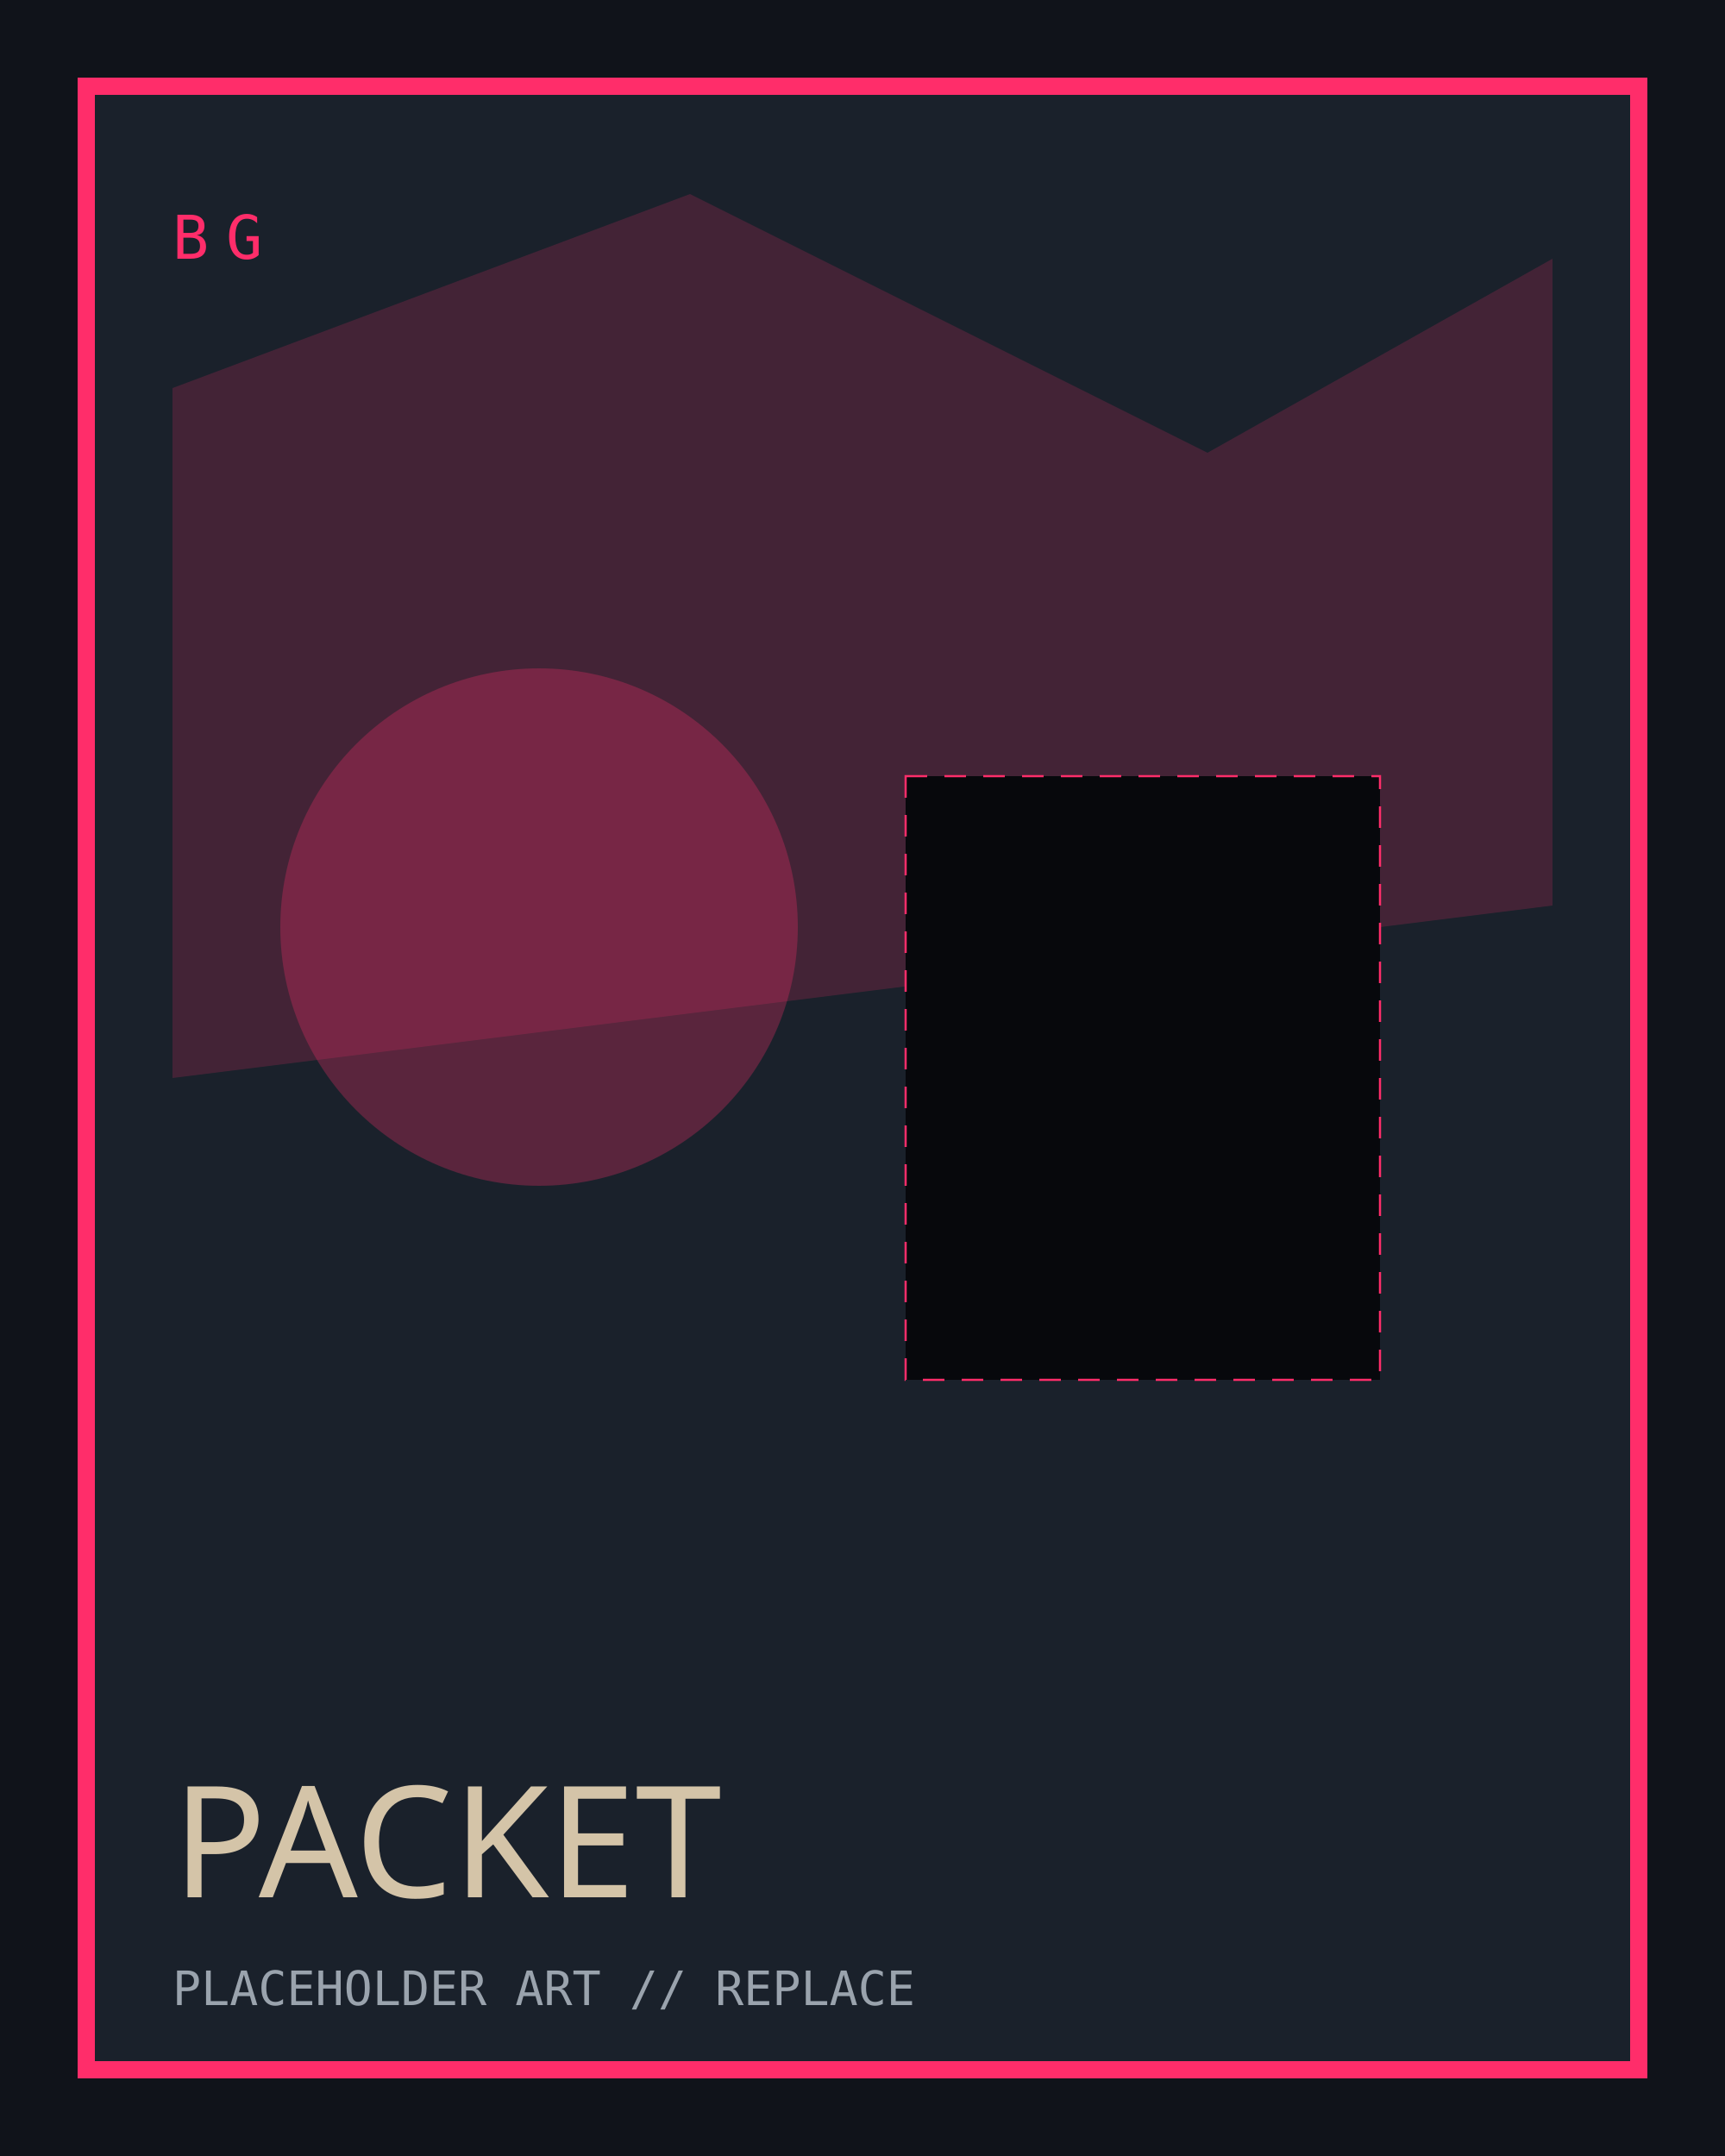
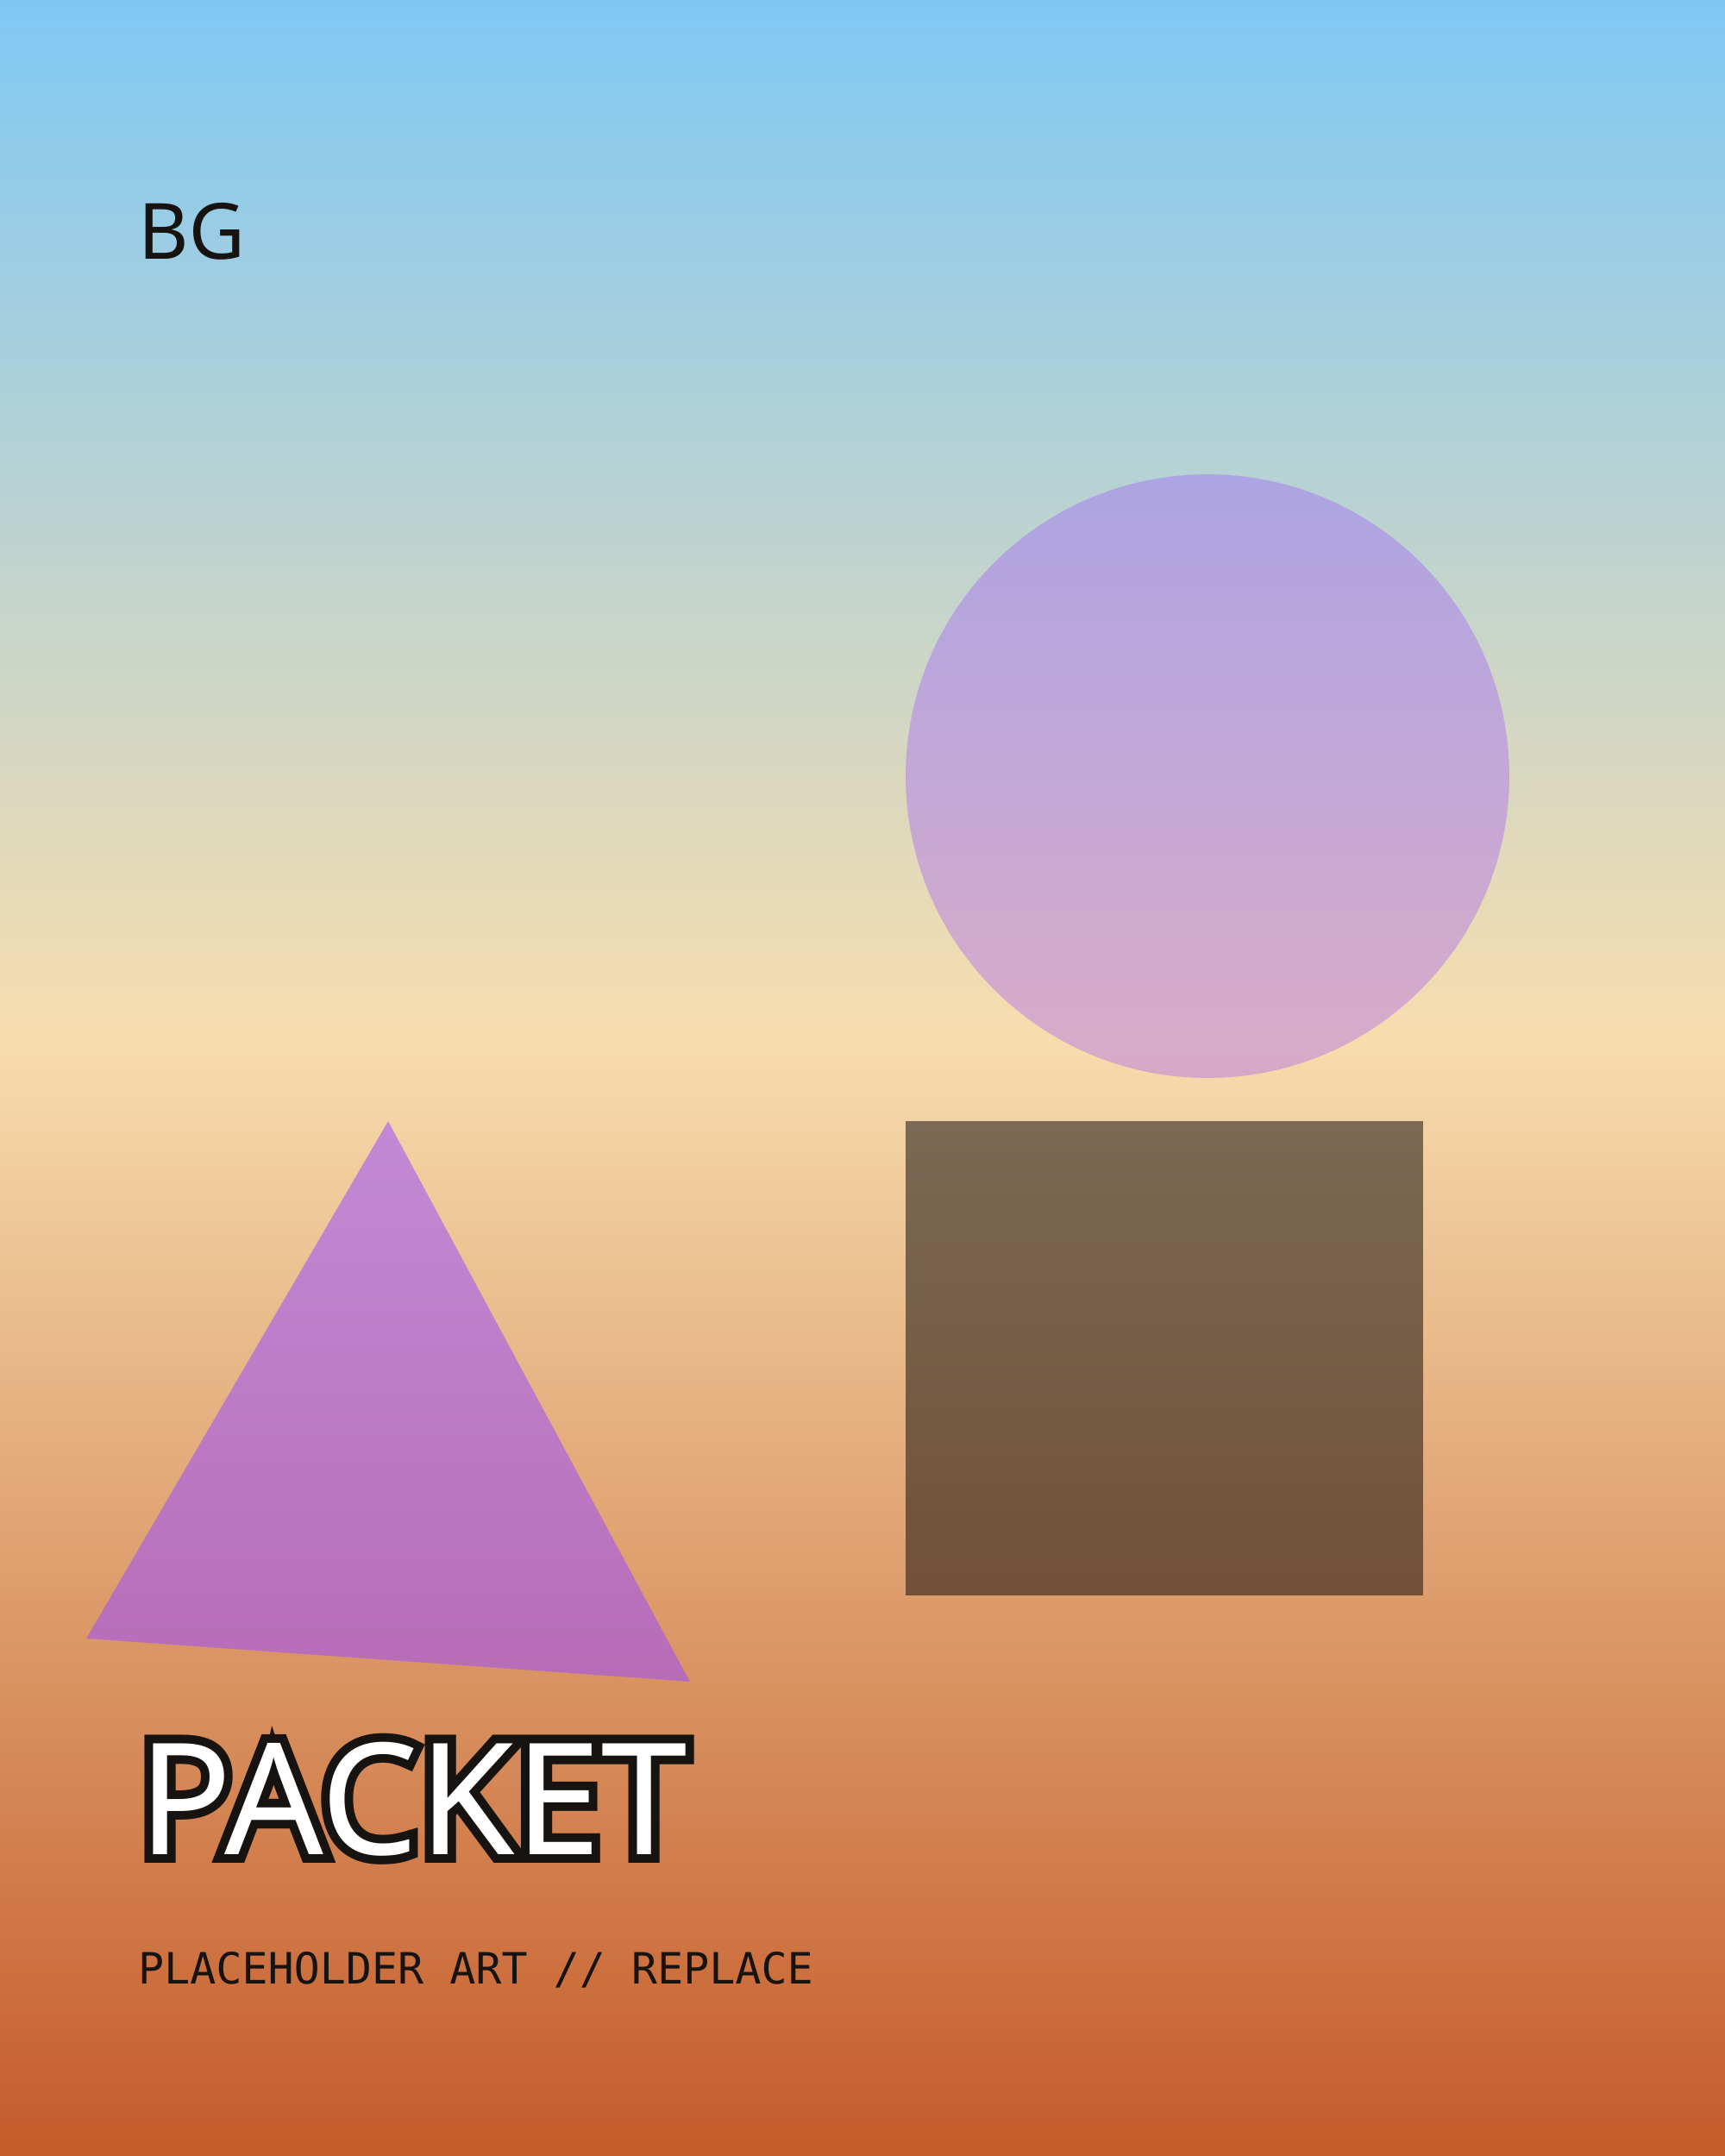
<svg xmlns="http://www.w3.org/2000/svg" viewBox="0 0 800 1000" role="img" aria-label="PACKET">
-   <rect width="800" height="1000" fill="#10131a" />
-   <rect x="40" y="40" width="720" height="920" fill="#1a212b" stroke="#ff2d6a" stroke-width="8" />
-   <polygon points="80,180 320,90 560,210 720,120 720,420 80,500" fill="#ff2d6a" opacity="0.18" />
-   <circle cx="250" cy="430" r="120" fill="#ff2d6a" opacity="0.28" />
-   <rect x="420" y="360" width="220" height="280" fill="#07080c" stroke="#ff2d6a" stroke-dasharray="10 8" />
-   <text x="80" y="120" fill="#ff2d6a" font-family="monospace" font-size="28" letter-spacing="8">BG</text>
-   <text x="80" y="880" fill="#d4c4a8" font-family="Impact, sans-serif" font-size="72">PACKET</text>
-   <text x="80" y="930" fill="#9aa3ad" font-family="monospace" font-size="22">PLACEHOLDER ART // REPLACE</text>
+   <defs>
+     <linearGradient id="sky-packet" x1="0" y1="0" x2="0" y2="1">
+       <stop offset="0%" stop-color="#7ec8f5" />
+       <stop offset="48%" stop-color="#f7ddae" />
+       <stop offset="100%" stop-color="#c45a28" />
+     </linearGradient>
+   </defs>
+   <rect width="800" height="1000" fill="url(#sky-packet)" />
+   <path d="M40 760 L180 520 L320 780 Z" fill="#9b4dff" opacity="0.55" />
+   <circle cx="560" cy="360" r="140" fill="#9b4dff" opacity="0.35" />
+   <rect x="420" y="520" width="240" height="220" fill="#171310" opacity="0.55" />
+   <text x="64" y="120" fill="#171310" font-family="Impact, sans-serif" font-size="36">BG</text>
+   <text x="64" y="860" fill="#fff" font-family="Impact, sans-serif" font-size="72" stroke="#171310" stroke-width="8" paint-order="stroke">PACKET</text>
+   <text x="64" y="920" fill="#171310" font-family="monospace" font-size="20">PLACEHOLDER ART // REPLACE</text>
</svg>
